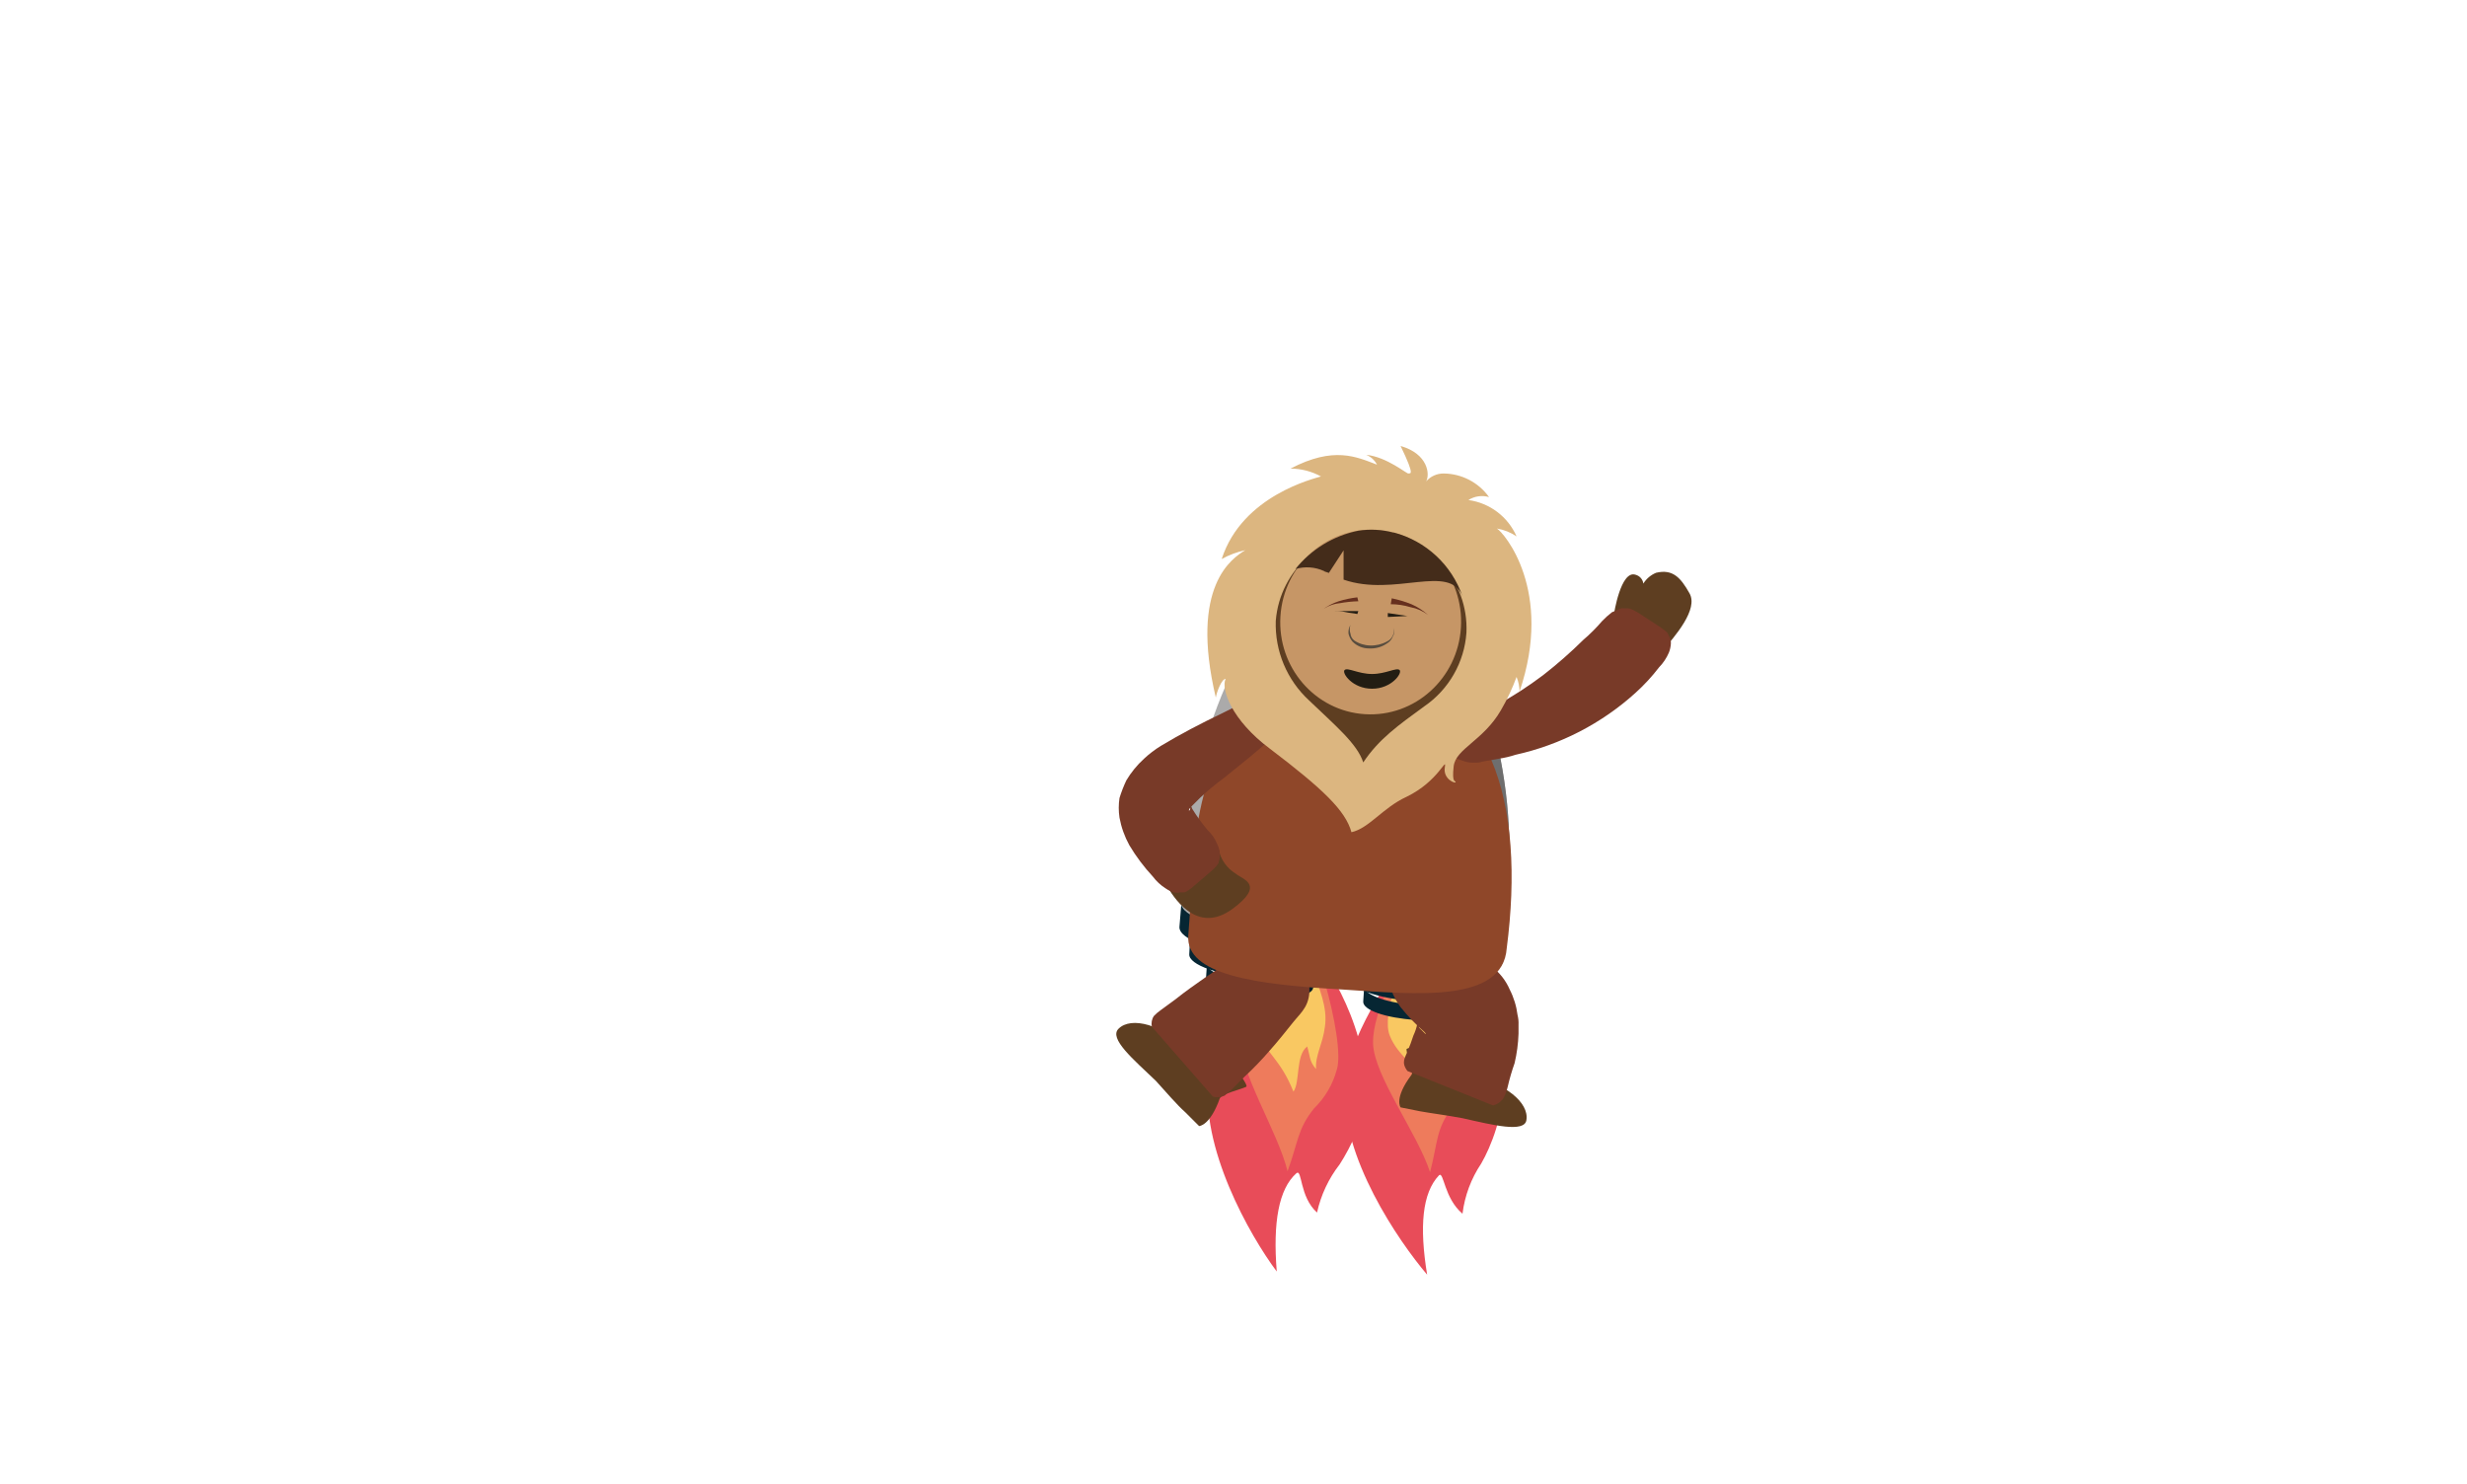
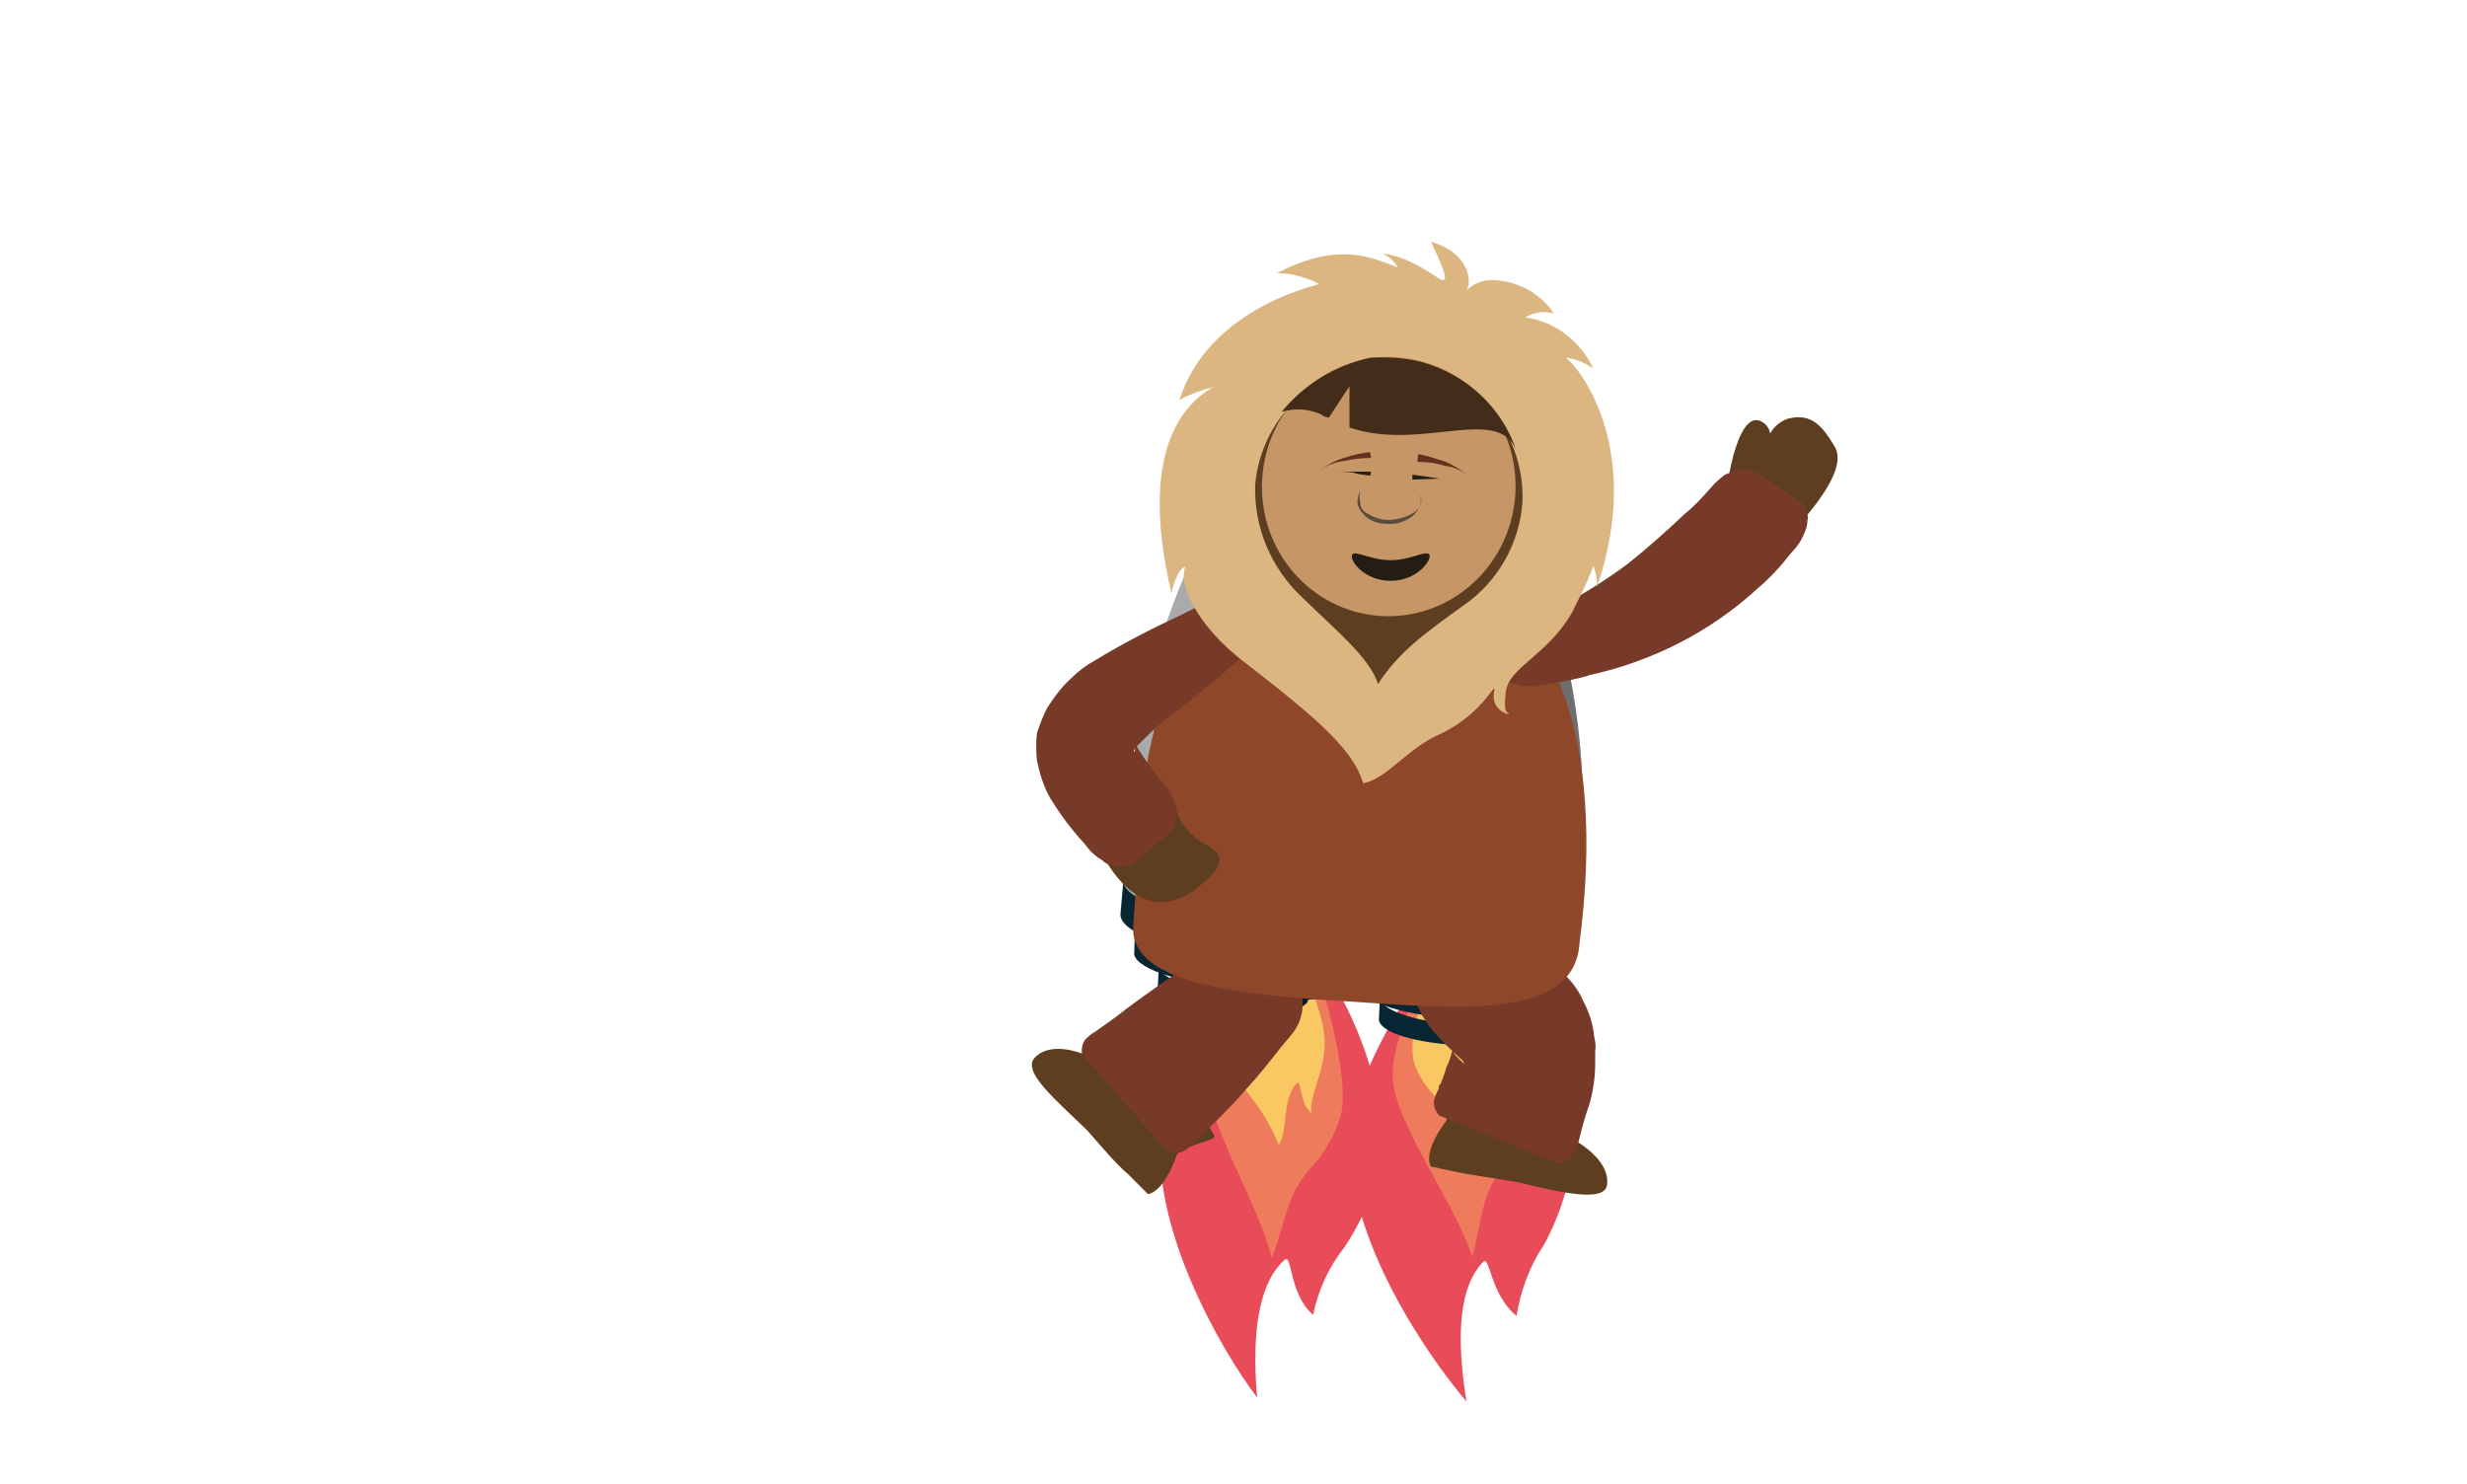
- <svg xmlns="http://www.w3.org/2000/svg" viewBox="0 0 251 151">
-   <defs>
-     <style>.cls-1{fill:#e84c59;}.cls-2{fill:#ee7b5c;}.cls-3{fill:#f9c862;}.cls-4{fill:#062633;}.cls-5{fill:#abaaaa;}.cls-6{fill:#e1dfe0;}.cls-7{fill:none;}.cls-8{fill:#041d26;}.cls-9{fill:#6e6e6e;}.cls-10{fill:silver;}.cls-11{fill:#5e3e21;}.cls-12{fill:#783a28;}.cls-13{fill:#8f4729;}.cls-14{fill:#dcb680;}.cls-15{fill:#c69666;}.cls-16{fill:#662f1e;}.cls-17{fill:#231d13;}.cls-18{fill:#574c3e;}.cls-19{fill:#442c1a;}</style>
-   </defs>
-   <g id="Layer_2" data-name="Layer 2">
-     <path class="cls-1" d="M145.8,96c1.1,1.4,6.3,7.1,7,14.9.2,2.4-1.1,5.8-2.1,7.5a11.72,11.72,0,0,0-1.9,5.1c-1.9-1.6-1.9-4.4-2.4-3.9-1.7,1.8-2,5.2-1.2,10.1-2.9-3.4-8.8-12-8.4-19.2.2-4.7,4.6-11.2,7.1-14.5Z" />
-     <path class="cls-2" d="M145.9,95.88a21.72,21.72,0,0,1,1.9,4.1c1.3,3.4,2.3,7.4,1.9,8.8a8.59,8.59,0,0,1-2,4c-1.6,2.1-1.4,3.4-2.2,6.5-1.3-4-5.7-9.8-5.8-13.1s3-8.9,4.2-10.2Z" />
-     <path class="cls-3" d="M145.8,95.78a16.66,16.66,0,0,0,.8,3c.7,1.7,1.7,3.6,1.6,5.6-.1,1.7-.8,3-.6,4.4-.8-.7-.8-1.3-1.1-2.2-1.2,1-.4,3.6-1,4.7-1.7-3.4-3.2-3.7-4.1-5.9s1.4-7.6,2.5-9.4Z" />
-     <path class="cls-4" d="M150.9,95.28v1.8c0,1-2.9,1.8-6.4,1.9s-6.4-.7-6.4-1.7v-1.8c0,1,2.9,1.8,6.4,1.7S150.9,96.28,150.9,95.28Z" />
-     <path class="cls-4" d="M149.3,98v1.4c0,.7-2.1,1.4-4.8,1.4s-4.8-.5-4.8-1.3v-1.4c0,.8,2.1,1.3,4.8,1.3S149.4,98.68,149.3,98Z" />
-     <path class="cls-5" d="M144.1,73.48a18.35,18.35,0,0,0,4.7-.6,42.14,42.14,0,0,1,3,15.7c.1,3.8,0,6.5,0,6.5a30.76,30.76,0,0,1-7.3,1.6,31.2,31.2,0,0,1-7.4-1.4s0-2.7-.1-6.4A42.85,42.85,0,0,1,139.2,73,26.26,26.26,0,0,0,144.1,73.48Z" />
-     <path class="cls-6" d="M148.8,72.88a18.35,18.35,0,0,1-4.7.6,19.89,19.89,0,0,1-4.9-.5c1.7-4.7,3.9-7,4.7-7S146.9,68.28,148.8,72.88Z" />
-     <path class="cls-4" d="M151.9,92.58v2.1c0,1.1-3.3,2.2-7.4,2.2s-7.5-.8-7.5-2v-2.1c0,1.2,3.4,2.1,7.5,2S151.9,93.68,151.9,92.58Z" />
-     <path class="cls-7" d="M148.7,96.78v-.3a13.89,13.89,0,0,0,1.9-.6A6.63,6.63,0,0,1,148.7,96.78Z" />
-     <path class="cls-7" d="M148.6,98.68v-.2l.5-.1A2.19,2.19,0,0,0,148.6,98.68Z" />
-     <path class="cls-8" d="M150.7,95.78l.3-.1v1.4c0,.4-.6.9-1.6,1.2v-.4a.55.55,0,0,1-.3.5l-.5.1a10.87,10.87,0,0,0,.1-1.8A4.45,4.45,0,0,0,150.7,95.78Z" />
-     <path class="cls-8" d="M149.4,97.88v1.4c0,.3-.3.6-.9.8l.1-1.4c.2-.1.3-.2.5-.3A2.19,2.19,0,0,0,149.4,97.88Z" />
-     <path class="cls-9" d="M146.4,73.28a20.48,20.48,0,0,0,2.4-.5,42.14,42.14,0,0,1,3,15.7v4.2c-.2.6-1.4,1.2-3.1,1.6v-2.9A73.61,73.61,0,0,0,146.4,73.28Z" />
-     <path class="cls-10" d="M146.4,73.18a27.87,27.87,0,0,0-2.9-7.2.6.6,0,0,1,.4-.1c.8,0,3,2.3,4.9,6.9A8.6,8.6,0,0,1,146.4,73.18Z" />
-     <path class="cls-8" d="M151.9,92.78v1.9a.37.37,0,0,1-.1.3h0a2.18,2.18,0,0,1-.9.7l-.3.1a6,6,0,0,1-1.9.6v-2.1C150.5,94,151.7,93.38,151.9,92.78Z" />
-     <path class="cls-1" d="M133.2,95.78c.9,1.4,5.8,7.6,5.8,15.4,0,2.4-1.6,5.6-2.7,7.3a12.3,12.3,0,0,0-2.3,4.9c-1.8-1.6-1.5-4.5-2.1-4-1.8,1.6-2.4,5-2,10-2.7-3.6-7.9-12.7-6.9-19.8.6-4.6,5.5-10.8,8.2-13.9Z" />
-     <path class="cls-2" d="M133.2,95.78a19.22,19.22,0,0,1,1.6,4.2c1,3.5,1.7,7.4,1.2,8.9a8.66,8.66,0,0,1-2.3,3.9c-1.7,2.1-1.6,3.4-2.7,6.4-1-4.1-5-10.2-4.8-13.6s3.7-8.7,5-9.9Z" />
-     <path class="cls-3" d="M133.1,95.78a10.47,10.47,0,0,0,.5,3c.6,1.8,1.5,3.7,1.2,5.7-.2,1.7-1,2.9-.9,4.3-.7-.8-.6-1.3-.9-2.3-1.2.9-.7,3.6-1.4,4.6-1.4-3.5-2.9-3.9-3.6-6.2s2-7.5,3.2-9.2Z" />
-     <path class="cls-4" d="M138.2,95.58l-.1,1.8c0,1-3,1.6-6.5,1.4s-6.4-1.2-6.3-2.2l.1-1.8c-.1,1,2.8,2,6.3,2.2S138.1,96.58,138.2,95.58Z" />
-     <path class="cls-4" d="M136.4,98l-.1,1.4c0,.8-2.2,1.3-4.9,1.1s-4.7-.8-4.7-1.6l.1-1.4c-.1.8,2,1.5,4.7,1.7S136.4,98.88,136.4,98Z" />
-     <path class="cls-5" d="M128.3,72.38a20.5,20.5,0,0,0,9.5.7A42.61,42.61,0,0,1,139.6,89c-.2,3.7-.5,6.4-.5,6.4a30.68,30.68,0,0,1-7.4,1,30.36,30.36,0,0,1-7.3-2s.2-2.7.4-6.4a44.74,44.74,0,0,1,3.5-15.6Z" />
-     <path class="cls-6" d="M137.9,73.08a20.8,20.8,0,0,1-9.6-.6c2.1-4.7,4.5-6.7,5.3-6.7S136.4,68.28,137.9,73.08Z" />
-     <path class="cls-4" d="M139.4,93l-.1,2.1c-.1,1.1-3.5,1.8-7.6,1.6s-7.4-1.3-7.3-2.5l.1-2.1c-.1,1.1,3.2,2.3,7.3,2.5S139.3,94.08,139.4,93Z" />
-     <path class="cls-7" d="M135.9,96.78v-.3a14.16,14.16,0,0,0,2-.4A3.72,3.72,0,0,1,135.9,96.78Z" />
-     <path class="cls-7" d="M135.7,98.88v-.2l.5-.1A2.19,2.19,0,0,0,135.7,98.88Z" />
-     <path class="cls-8" d="M138,96.08l.3-.1-.1,1.4c-.1.5-.7.8-1.7,1.1v-.4a.54.54,0,0,1-.3.4l-.5.1c.1-.6.1-1.2.2-1.8A4.37,4.37,0,0,0,138,96.08Z" />
-     <path class="cls-8" d="M136.5,98.18v1.4c-.1.3-.4.5-1,.7.1-.5.1-.9.2-1.4.2-.1.3-.2.5-.3S136.5,98.28,136.5,98.18Z" />
-     <path class="cls-9" d="M135.6,73.38l2.4-.3A44.73,44.73,0,0,1,139.7,89q-.15,2.55-.3,4.2c-.2.6-1.4,1.1-3.2,1.3.1-1,.1-1.9.2-2.9A84.85,84.85,0,0,0,135.6,73.38Z" />
-     <path class="cls-10" d="M135.5,73.18a28.8,28.8,0,0,0-2.3-7.4.6.6,0,0,1,.4-.1c.8.1,2.8,2.6,4.3,7.3A6.52,6.52,0,0,1,135.5,73.18Z" />
-     <path class="cls-8" d="M139.4,93.28v-.2l-.1,2.1a.37.37,0,0,1-.1.3h0a2.07,2.07,0,0,1-1,.6l-.3.1a14.16,14.16,0,0,1-2,.4c.1-.7.1-1.4.2-2.1C137.9,94.18,139.1,93.68,139.4,93.28Z" />
-     <path class="cls-4" d="M135.6,96.08l-.1,2c-.1,1.1-3.4,1.8-7.4,1.5s-7.2-1.4-7.1-2.5l.1-2c-.1,1.1,3.1,2.2,7.1,2.5S135.5,97.18,135.6,96.08Z" />
-     <path class="cls-4" d="M133.6,98.78l-.1,1.5c0,.9-2.5,1.4-5.5,1.2s-5.3-1.1-5.3-1.9l.1-1.5c-.1.8,2.3,1.7,5.3,1.9S133.5,99.68,133.6,98.78Z" />
-     <path class="cls-5" d="M130.1,70.78a19.57,19.57,0,0,0,5.4-.2,49.57,49.57,0,0,1,1.8,18c-.3,4.2-.6,7.2-.6,7.2a35.15,35.15,0,0,1-8.4,1.1c-3.3-.2-8.2-2.3-8.2-2.3s.2-3.1.5-7.2a50.83,50.83,0,0,1,4.1-17.6A19.81,19.81,0,0,0,130.1,70.78Z" />
-     <path class="cls-6" d="M135.5,70.58a32.52,32.52,0,0,1-5.4.2,20.54,20.54,0,0,1-5.4-1c2.4-5.1,5-7.5,6-7.4S133.8,65.28,135.5,70.58Z" />
-     <path class="cls-4" d="M136.9,93l-.2,2.4c-.1,1.3-3.9,2.1-8.5,1.8s-8.3-1.6-8.2-2.9l.2-2.4c-.1,1.3,3.6,2.6,8.2,2.9S136.9,94.28,136.9,93Z" />
-     <path class="cls-7" d="M133,97.38v-.3a17.42,17.42,0,0,0,2.2-.5A4.19,4.19,0,0,1,133,97.38Z" />
-     <path class="cls-7" d="M132.7,99.68v-.2l.6-.1Z" />
-     <path class="cls-8" d="M135.3,96.58c.2,0,.3,0,.4-.1l-.1,1.6c-.1.5-.8.9-1.9,1.2v-.4a1,1,0,0,1-.4.5l-.6.1.3-2.1A4.89,4.89,0,0,0,135.3,96.58Z" />
-     <path class="cls-8" d="M133.7,99v.4l-.1,1.1c0,.3-.4.6-1.1.8a7.77,7.77,0,0,1,.2-1.6l.6-.3Z" />
-     <path class="cls-9" d="M132.8,70.78a24.77,24.77,0,0,0,2.7-.3,49.57,49.57,0,0,1,1.8,18c-.2,1.8-.3,3.5-.4,4.7-.2.7-1.6,1.3-3.6,1.5.1-1,.2-2.1.3-3.2A95.71,95.71,0,0,0,132.8,70.78Z" />
-     <path class="cls-10" d="M132.8,70.88a31.23,31.23,0,0,0-2.5-8.4.6.6,0,0,1,.4-.1c.9,0,3.1,2.9,4.8,8.2Z" />
-     <path class="cls-8" d="M137,93.18c.1-.1.1-.1.1-.2l-.2,2.4c-.1.2-.1.3-.2.4h0a2.59,2.59,0,0,1-1.1.7c-.2,0-.3.1-.4.1a8.73,8.73,0,0,1-2.2.5l.3-2.4C135.3,94.48,136.6,94,137,93.18Z" />
-     <path class="cls-4" d="M151.7,98.38l-.1,2c-.1,1.1-3.4,1.7-7.4,1.5s-7.2-1.4-7.1-2.5l.1-2c-.1,1.1,3.1,2.2,7.1,2.5S151.6,99.48,151.7,98.38Z" />
-     <path class="cls-4" d="M149.6,101.08l-.1,1.5c0,.9-2.5,1.4-5.5,1.2s-5.4-1-5.3-1.9l.1-1.5c-.1.8,2.3,1.7,5.3,1.9S149.6,102,149.6,101.08Z" />
-     <path class="cls-5" d="M146.2,73.08a19.57,19.57,0,0,0,5.4-.2,49.57,49.57,0,0,1,1.8,18c-.3,4.2-.6,7.2-.6,7.2a35.15,35.15,0,0,1-8.4,1.1c-3.3-.2-8.2-2.3-8.2-2.3s.2-3.1.5-7.2a50.83,50.83,0,0,1,4.1-17.6A23.47,23.47,0,0,0,146.2,73.08Z" />
-     <path class="cls-6" d="M151.6,72.78a24.42,24.42,0,0,1-5.4.2,20.54,20.54,0,0,1-5.4-1c2.4-5.1,5.1-7.5,6-7.4S149.9,67.58,151.6,72.78Z" />
-     <path class="cls-4" d="M153,95.28l-.2,2.4c0,1.3-3.9,2.1-8.5,1.8s-8.3-1.6-8.2-2.9l.2-2.4c-.1,1.3,3.6,2.6,8.2,2.9S152.9,96.58,153,95.28Z" />
-     <path class="cls-7" d="M149.1,99.78v-.3a17.42,17.42,0,0,0,2.2-.5A8.26,8.26,0,0,1,149.1,99.78Z" />
-     <path class="cls-7" d="M148.8,102v-.2l.6-.1Z" />
-     <path class="cls-8" d="M151.4,98.88l.4-.1-.1,1.6c-.1.5-.8.9-1.9,1.2v-.4a1,1,0,0,1-.4.5l-.6.1.3-2.1A5.29,5.29,0,0,0,151.4,98.88Z" />
-     <path class="cls-8" d="M149.8,101.28v.4l-.1,1.1c0,.3-.4.6-1.1.8l.2-1.6.6-.3Z" />
-     <path class="cls-9" d="M148.9,73.08a24.77,24.77,0,0,0,2.7-.3,49.57,49.57,0,0,1,1.8,18c-.2,1.8-.3,3.5-.4,4.7-.3.7-1.7,1.3-3.7,1.5.1-1,.2-2.1.3-3.2A89.53,89.53,0,0,0,148.9,73.08Z" />
-     <path class="cls-10" d="M148.9,73.18a31.23,31.23,0,0,0-2.5-8.4c.1-.1.2-.1.4-.1.9,0,3.2,2.9,4.8,8.2Z" />
-     <path class="cls-8" d="M153,95.48c.1-.1.1-.1.1-.2l-.2,2.4c0,.2,0,.3-.1.4h0a2.59,2.59,0,0,1-1.1.7l-.4.1a7.85,7.85,0,0,1-2.2.5l.3-2.4C151.3,96.78,152.7,96.18,153,95.48Z" />
-     <path class="cls-11" d="M162.7,64.08l5.2,3.8a14.31,14.31,0,0,0,1.1-1.5c1.5-1.7,3.8-4.4,2.9-6s-1.7-2.5-3.4-2.1a2.76,2.76,0,0,0-1.3,1.1,1.08,1.08,0,0,0-.8-.9c-1.5-.5-2.2,4-2.2,4.1A3.62,3.62,0,0,1,162.7,64.08Z" />
-     <path class="cls-11" d="M143.6,109.38c-1.8,2.4-1.1,3.3-1.1,3.3l2,.4h0c1.1.2,2.7.4,4.3.7,3.1.7,6.3,1.5,6.5.2.3-1.8-2.2-3.8-5.7-4.5a11,11,0,0,0-1.8-.2,11.87,11.87,0,0,0,1.6-2.3s-6.3-.7-6.3-.2S143.9,109.08,143.6,109.38Z" />
-     <path class="cls-12" d="M147.5,95.88l1.5,1.2c.2.3.3.2.4.1s.2-.2.9.2a6.53,6.53,0,0,1,1.5,1,5.78,5.78,0,0,1,1.8,2.3,7.86,7.86,0,0,1,.8,2.6,3.4,3.4,0,0,1,.1,1v.9a15.44,15.44,0,0,1-.4,3,21.72,21.72,0,0,0-.7,2.4,4.87,4.87,0,0,1-.4,1.1,1.78,1.78,0,0,1-1.1.8l-8.7-3.5c-.7-.9-.2-1.4,0-2a16.59,16.59,0,0,0,.6-1.6,5.4,5.4,0,0,0,.4-1.2v-.1h0c0,.2.1.3.2.5l.6.6c.1.1.1,0-.1-.2a18.78,18.78,0,0,1-2.4-2.5,7.33,7.33,0,0,1-1.4-3.7,3.77,3.77,0,0,1,1.1-3Z" />
-     <path class="cls-11" d="M126.8,110.58c.4-.3-3.8-5.1-3.8-5.1a11.66,11.66,0,0,0-1,2.6c-.4-.4-.8-.9-1.2-1.3-2.5-2.5-5.7-3.4-7-2.1-1,1,1.5,3.1,3.8,5.3,1.1,1.2,2.1,2.4,3,3.2h0l1.4,1.4s1.1,0,2.1-2.8C124.3,111.28,126.2,110.88,126.8,110.58Z" />
-     <path class="cls-12" d="M133.2,100.18c.2,2.1-.8,2.8-1.6,3.8s-1.6,2-2.4,2.9a33.15,33.15,0,0,1-2.6,2.7l-1.3,1.3c-.2.2-.5.4-.7.6a1.67,1.67,0,0,1-1.2.1l-6.2-7.1a1.39,1.39,0,0,1,.2-1.1,4.35,4.35,0,0,1,.7-.6l1.5-1.1c1-.8,2-1.5,3-2.2a34.47,34.47,0,0,1,3.2-2c1.2-.6,2-1.5,4-1.1Z" />
-     <path class="cls-13" d="M121.2,91.08l-.3,4.1c-.3,4,6.8,5,15.6,5.5,7.6.5,16.4,1.4,16.8-4.2h0c1.9-14.6-1.4-27.2-14.1-28h0c-12.6-.8-16.5,7.7-17.7,17.7V87C121.4,88.28,121.3,89.68,121.2,91.08Z" />
-     <path class="cls-12" d="M147.1,76a1.43,1.43,0,0,1,.3-1.1c.1-.1.2-.3.3-.4s.4-.4.6-.6a3.53,3.53,0,0,1,1.3-.8l1.3-.6c.4-.2.9-.5,1.3-.7a39.41,39.41,0,0,0,4.8-3.1,45.92,45.92,0,0,0,4.1-3.6,17,17,0,0,0,1.9-1.9,9,9,0,0,1,1-.9c.2-.1.5-.2.7-.3a.75.75,0,0,1,.5-.1h.4c.1,0,.3,0,1,.4l2.3,1.5c.7.5.8.6.8.7l.2.4a1.27,1.27,0,0,1,.1.6,2.92,2.92,0,0,1-.2.9,4.92,4.92,0,0,1-1,1.5,19.47,19.47,0,0,1-2.4,2.6,26.83,26.83,0,0,1-12.2,6.3,10.46,10.46,0,0,1-1.7.4l-1.7.3a2,2,0,0,1-.8.1,2.77,2.77,0,0,1-.9-.1l-.9-.3-.5-.3c-.2-.1-.4-.3-.6-.9Z" />
-     <path class="cls-11" d="M124,86.48a3.74,3.74,0,0,0,1.7,2.4c.7.6,3.1,1.1-.3,3.6s-5.7-.7-6.6-2.2Z" />
-     <path class="cls-12" d="M131.4,71.18a.9.9,0,0,1,0,1,1.09,1.09,0,0,1-.1.5,3.55,3.55,0,0,1-.4.9,4.89,4.89,0,0,1-1.2,1.3l-2.6,2.2-2.6,2.1a25.4,25.4,0,0,0-2.4,2l-.9.9c-.2.2-.3.4-.2.4a.35.35,0,0,0,.1-.2V82c0-.1.1,0,.2.3a17.68,17.68,0,0,0,1.6,2.2,3.81,3.81,0,0,1,.9,1.3,3.18,3.18,0,0,1,.3.9v.6l-.1.4c0,.1,0,.2-.6.8l-2.1,1.8c-.6.5-.8.5-.9.5H120c-.2.1-.4,0-.6,0a3,3,0,0,1-.8-.4,4.89,4.89,0,0,1-1.3-1.2,19.1,19.1,0,0,1-2.4-3.2,9.38,9.38,0,0,1-1-2.8,6.7,6.7,0,0,1,0-2,13.36,13.36,0,0,1,.7-1.8,9.62,9.62,0,0,1,1.8-2.2,10.92,10.92,0,0,1,1.7-1.3c2-1.2,4.1-2.3,6.2-3.3l3-1.5a7.49,7.49,0,0,1,1.6-.5,3.4,3.4,0,0,1,1-.1l.6.1a2.13,2.13,0,0,1,.9.6Z" />
-     <path class="cls-14" d="M129.2,76.18c-3.9-2.9-5-6.1-4.5-7.1-.4,0-.9,1.3-1,1.9-2.7-11.4,1.7-14.2,3-15a8.93,8.93,0,0,0-2.4.9c2.1-6.5,9.5-8.2,10.1-8.4a6.5,6.5,0,0,0-3.1-.8c4.4-2.3,6.7-1.2,8.8-.4a2.13,2.13,0,0,0-1.1-1c2.1.2,4.2,2,4.3,1.9s.8.5-.8-2.8c2.8.8,3,2.9,2.6,3.6a2.34,2.34,0,0,1,1.8-.8,5.74,5.74,0,0,1,4.6,2.4,2.58,2.58,0,0,0-2.1.3,6.27,6.27,0,0,1,4.9,3.7,5,5,0,0,0-2-.8c.7.4,5.8,6.3,2.3,16.6a4,4,0,0,0-.3-1.5,21.1,21.1,0,0,1-1.6,3.4c-1.8,3.1-4.6,3.9-4.8,5.7s.2,1.4.2,1.6-1.3-.3-1.1-1.5-.6,1.4-3.9,3c-2.4,1.1-3.8,3.2-5.6,3.6C136.9,82.48,134.6,80.28,129.2,76.18Z" />
-     <path class="cls-11" d="M133.2,71.28c2.6,2.5,4.9,4.4,5.5,6.3,1.6-2.4,3.6-3.8,6.2-5.7a9.93,9.93,0,0,0,4.3-7.5,9.72,9.72,0,0,0-19.4-1.2A10.52,10.52,0,0,0,133.2,71.28Z" />
-     <ellipse class="cls-15" cx="139.45" cy="63.29" rx="9.4" ry="9.2" transform="translate(67.63 198.54) rotate(-86.44)" />
-     <path class="cls-16" d="M138.2,61.18a12.25,12.25,0,0,0-1.9.2,3.59,3.59,0,0,0-1.8.7,5.56,5.56,0,0,1,1.7-.9,10.62,10.62,0,0,1,1.9-.4Z" />
-     <path class="cls-16" d="M141.6,60.88a11.69,11.69,0,0,1,2,.6,6.19,6.19,0,0,1,1.7,1.1,4.17,4.17,0,0,0-1.8-.8,6.93,6.93,0,0,0-2-.3Z" />
-     <polygon class="cls-17" points="141.2 62.38 143.2 62.68 141.2 62.78 141.2 62.38" />
-     <path class="cls-17" d="M138.1,62.48c-.4-.1-.8-.1-1.2-.2s-.9-.1-1.3-.1h2.6Z" />
-     <path class="cls-18" d="M141.7,64.78a1.34,1.34,0,0,1-.6.7,2.9,2.9,0,0,1-1.8.5,2.34,2.34,0,0,1-1.7-.7,2,2,0,0,1-.4-.8,1.49,1.49,0,0,1,.2-.9,1.39,1.39,0,0,0,0,.9,1,1,0,0,0,.4.7,3,3,0,0,0,1.6.5,3.29,3.29,0,0,0,1.7-.4,1.17,1.17,0,0,0,.6-.6,1.06,1.06,0,0,0,.1-.8A1,1,0,0,1,141.7,64.78Z" />
-     <path class="cls-19" d="M141.8,54.18a10.12,10.12,0,0,1,7,6.5c-1.3-3.4-6.9.1-12.1-1.7V56l-1.5,2.3c-.2-.1-.4-.1-.5-.2a4.16,4.16,0,0,0-2.9-.2,11,11,0,0,1,6.4-3.9,8.77,8.77,0,0,1,3.6.2" />
-     <path class="cls-17" d="M139.6,68.58c1.4,0,2.5-.7,2.8-.4s-.8,1.9-2.8,1.9-3.1-1.6-2.8-1.9S138.2,68.58,139.6,68.58Z" />
+ <svg xmlns="http://www.w3.org/2000/svg" version="1.1" id="Layer_1" x="0px" y="0px" viewBox="0 0 251 151" style="enable-background:new 0 0 251 151;" xml:space="preserve">
+   <style type="text/css">
+ 	.st0{fill:#E84C59;}
+ 	.st1{fill:#EE7B5C;}
+ 	.st2{fill:#F9C862;}
+ 	.st3{fill:#062633;}
+ 	.st4{fill:#ABAAAA;}
+ 	.st5{fill:#E1DFE0;}
+ 	.st6{fill:none;}
+ 	.st7{fill:#041D26;}
+ 	.st8{fill:#6E6E6E;}
+ 	.st9{fill:#C0C0C0;}
+ 	.st10{fill:#5E3E21;}
+ 	.st11{fill:#783A28;}
+ 	.st12{fill:#8F4729;}
+ 	.st13{fill:#DCB680;}
+ 	.st14{fill:#C69666;}
+ 	.st15{fill:#662F1E;}
+ 	.st16{fill:#231D13;}
+ 	.st17{fill:#574C3E;}
+ 	.st18{fill:#442C1A;}
+ </style>
+   <g id="Layer_2_1_">
+     <path class="st0" d="M150.1,95.4c1.5,2,8.8,9.9,9.8,20.9c0.3,3.4-1.5,8.1-2.9,10.5c-1.4,2.1-2.3,4.6-2.7,7.1   c-2.7-2.2-2.7-6.2-3.4-5.5c-2.4,2.5-2.8,7.3-1.7,14.2c-4.1-4.8-12.3-16.8-11.8-26.9c0.3-6.6,6.4-15.7,9.9-20.3   C147.3,95.4,150.1,95.4,150.1,95.4z" />
+     <path class="st1" d="M150.3,95.2c1.1,1.8,2,3.7,2.7,5.7c1.8,4.8,3.2,10.4,2.7,12.3c-0.4,2.1-1.4,4-2.8,5.6c-2.2,2.9-2,4.8-3.1,9.1   c-1.8-5.6-8-13.7-8.1-18.4c-0.1-4.6,4.2-12.5,5.9-14.3L150.3,95.2z" />
+     <path class="st2" d="M150.1,95.1c0.2,1.4,0.6,2.8,1.1,4.2c1,2.4,2.4,5,2.2,7.8c-0.1,2.4-1.1,4.2-0.8,6.2c-1.1-1-1.1-1.8-1.5-3.1   c-1.7,1.4-0.6,5-1.4,6.6c-2.4-4.8-4.5-5.2-5.7-8.3c-1.3-3.1,2-10.7,3.5-13.2L150.1,95.1z" />
+     <path class="st3" d="M157.3,94.4v2.5c0,1.4-4.1,2.5-9,2.7c-4.9,0.1-9-1-9-2.4v-2.5c0,1.4,4.1,2.5,9,2.4   C153.2,96.9,157.3,95.8,157.3,94.4z" />
+     <path class="st3" d="M155,98.2v2c0,1-2.9,2-6.7,2s-6.7-0.7-6.7-1.8v-2c0,1.1,2.9,1.8,6.7,1.8S155.2,99.2,155,98.2z" />
+     <path class="st4" d="M147.8,63.8c2.2,0,4.4-0.3,6.6-0.8c2.8,7,4.2,14.5,4.2,22c0.1,5.3,0,9.1,0,9.1c-3.3,1.2-6.7,1.9-10.2,2.2   c-3.5-0.2-7-0.9-10.4-2c0,0,0-3.8-0.1-9c-0.4-7.5,0.7-15.1,3.1-22.3C143.2,63.6,145.5,63.8,147.8,63.8z" />
+     <path class="st5" d="M154.3,63c-2.1,0.6-4.4,0.8-6.6,0.8c-2.3,0.1-4.6-0.2-6.9-0.7c2.4-6.6,5.5-9.8,6.6-9.8S151.7,56.6,154.3,63z" />
+     <path class="st3" d="M158.7,90.6v2.9c0,1.5-4.6,3.1-10.4,3.1s-10.5-1.1-10.5-2.8v-2.9c0,1.7,4.8,2.9,10.5,2.8   C154.1,93.5,158.7,92.1,158.7,90.6z" />
+     <path class="st6" d="M154.2,96.5v-0.4c0.9-0.2,1.8-0.5,2.7-0.8C156.1,95.8,155.2,96.2,154.2,96.5z" />
+     <path class="st6" d="M154.1,99.2v-0.3l0.7-0.1C154.5,98.8,154.3,99,154.1,99.2z" />
+     <path class="st7" d="M157,95.1l0.4-0.1v2c0,0.6-0.8,1.3-2.2,1.7V98c0,0.3-0.2,0.6-0.4,0.7l-0.7,0.1c0.1-0.8,0.2-1.7,0.1-2.5   C155.2,96.2,156.2,95.7,157,95.1z" />
+     <path class="st7" d="M155.2,98v2c0,0.4-0.4,0.8-1.3,1.1l0.1-2c0.3-0.1,0.4-0.3,0.7-0.4C154.9,98.5,155.1,98.3,155.2,98z" />
+     <path class="st8" d="M151,63.6c1.1-0.2,2.3-0.4,3.4-0.7c2.8,7,4.2,14.5,4.2,22v5.9c-0.3,0.8-2,1.7-4.3,2.2v-4.1   C154.2,80.4,153.1,71.8,151,63.6z" />
+     <path class="st9" d="M151,63.4c-0.9-3.5-2.2-6.9-4.1-10.1c0.2-0.1,0.4-0.2,0.6-0.1c1.1,0,4.2,3.2,6.9,9.7   C153.3,63.2,152.1,63.4,151,63.4z" />
+     <path class="st7" d="M158.7,90.9v2.7c0,0.2,0,0.3-0.1,0.4l0,0c-0.3,0.4-0.8,0.8-1.3,1l-0.4,0.1c-0.8,0.4-1.7,0.7-2.7,0.8V93   C156.7,92.6,158.4,91.7,158.7,90.9z" />
+     <path class="st0" d="M132.5,95.1c1.3,2,8.1,10.7,8.1,21.6c0,3.4-2.2,7.8-3.8,10.2c-1.6,2-2.7,4.4-3.2,6.9c-2.5-2.2-2.1-6.3-2.9-5.6   c-2.5,2.2-3.4,7-2.8,14c-3.8-5-11.1-17.8-9.7-27.7c0.8-6.4,7.7-15.1,11.5-19.5L132.5,95.1z" />
+     <path class="st1" d="M132.5,95.1c1,1.9,1.7,3.8,2.2,5.9c1.4,4.9,2.4,10.4,1.7,12.5c-0.6,2.1-1.7,4-3.2,5.5c-2.4,2.9-2.2,4.8-3.8,9   c-1.4-5.7-7-14.3-6.7-19.1s5.2-12.2,7-13.9L132.5,95.1z" />
+     <path class="st2" d="M132.3,95.1c0,1.4,0.3,2.8,0.7,4.2c0.8,2.5,2.1,5.2,1.7,8c-0.3,2.4-1.4,4.1-1.3,6c-1-1.1-0.8-1.8-1.3-3.2   c-1.7,1.3-1,5-2,6.4c-2-4.9-4.1-5.5-5-8.7c-1-3.2,2.8-10.5,4.5-12.9L132.3,95.1z" />
+     <path class="st3" d="M139.5,94.8l-0.1,2.5c0,1.4-4.2,2.2-9.1,2c-4.9-0.3-9-1.7-8.8-3.1l0.1-2.5c-0.1,1.4,3.9,2.8,8.8,3.1   C135.3,97,139.4,96.2,139.5,94.8z" />
+     <path class="st3" d="M137,98.2l-0.1,2c0,1.1-3.1,1.8-6.9,1.5c-3.8-0.3-6.6-1.1-6.6-2.2l0.1-2c-0.1,1.1,2.8,2.1,6.6,2.4   C133.9,100.2,137,99.4,137,98.2z" />
+     <path class="st4" d="M125.6,62.3c4.3,1.4,8.9,1.7,13.3,1c2.2,7.2,3.1,14.8,2.5,22.3c-0.3,5.2-0.7,9-0.7,9   c-3.4,0.9-6.9,1.4-10.4,1.4c-3.5-0.5-7-1.4-10.2-2.8c0,0,0.3-3.8,0.6-9C121,76.7,122.7,69.3,125.6,62.3L125.6,62.3z" />
+     <path class="st5" d="M139.1,63.3c-4.5,0.8-9.1,0.5-13.5-0.8c2.9-6.6,6.3-9.4,7.4-9.4S137,56.6,139.1,63.3z" />
+     <path class="st3" d="M141.2,91.2l-0.1,2.9c-0.1,1.5-4.9,2.5-10.7,2.2c-5.7-0.3-10.4-1.8-10.2-3.5l0.1-2.9   c-0.1,1.5,4.5,3.2,10.2,3.5C136.3,93.7,141,92.7,141.2,91.2z" />
+     <path class="st6" d="M136.3,96.5v-0.4c0.9-0.1,1.9-0.3,2.8-0.6C138.3,96.1,137.3,96.4,136.3,96.5z" />
+     <path class="st6" d="M136,99.4v-0.3l0.7-0.1C136.4,99.1,136.2,99.3,136,99.4z" />
+     <path class="st7" d="M139.2,95.5l0.4-0.1l-0.1,2c-0.1,0.7-1,1.1-2.4,1.5v-0.6c0,0.2-0.2,0.5-0.4,0.6L136,99   c0.1-0.8,0.1-1.7,0.3-2.5C137.3,96.4,138.3,96.1,139.2,95.5z" />
+     <path class="st7" d="M137.1,98.5v2c-0.1,0.4-0.6,0.7-1.4,1c0.1-0.7,0.1-1.3,0.3-2c0.3-0.1,0.4-0.3,0.7-0.4   C137,98.9,137.1,98.6,137.1,98.5z" />
+     <path class="st8" d="M135.8,63.7l3.4-0.4c2.1,7.2,2.9,14.8,2.4,22.3c-0.1,2.4-0.3,4.3-0.4,5.9c-0.3,0.8-2,1.5-4.5,1.8   c0.1-1.4,0.1-2.7,0.3-4.1C137.5,80.7,137.1,72.1,135.8,63.7z" />
+     <path class="st9" d="M135.7,63.4c-0.6-3.6-1.7-7.1-3.2-10.4c0.2-0.1,0.4-0.2,0.6-0.1c1.1,0.1,3.9,3.6,6,10.2   C138,63.4,136.8,63.5,135.7,63.4z" />
+     <path class="st7" d="M141.2,91.6v-0.3l-0.1,2.9c0,0.2,0,0.3-0.1,0.4l0,0c-0.4,0.4-0.9,0.7-1.4,0.8l-0.4,0.1   c-0.9,0.3-1.9,0.4-2.8,0.6c0.1-1,0.1-2,0.3-2.9C139.1,92.8,140.8,92.1,141.2,91.6z" />
+     <path class="st3" d="M135.8,95.5l-0.1,2.8c-0.1,1.5-4.8,2.5-10.4,2.1s-10.1-2-9.9-3.5l0.1-2.8c-0.1,1.5,4.3,3.1,9.9,3.5   C131.1,98,135.7,97,135.8,95.5z" />
+     <path class="st3" d="M133,99.3l-0.1,2.1c0,1.3-3.5,2-7.7,1.7s-7.4-1.5-7.4-2.7l0.1-2.1c-0.1,1.1,3.2,2.4,7.4,2.7   C129.5,101.3,132.9,100.6,133,99.3z" />
+     <path class="st4" d="M128.1,60.1c2.5,0.3,5.1,0.2,7.6-0.3c2.4,8.2,3.2,16.7,2.5,25.2c-0.4,5.9-0.8,10.1-0.8,10.1   c-3.8,1-7.8,1.5-11.8,1.5c-4.6-0.3-11.5-3.2-11.5-3.2s0.3-4.3,0.7-10.1c0.4-8.5,2.4-16.9,5.7-24.7C123,59.5,125.6,59.9,128.1,60.1z   " />
+     <path class="st5" d="M135.7,59.8c-2.5,0.3-5,0.4-7.6,0.3c-2.6-0.1-5.1-0.6-7.6-1.4c3.4-7.1,7-10.5,8.4-10.4   C130.3,48.4,133.3,52.3,135.7,59.8z" />
+     <path class="st3" d="M137.7,91.2l-0.3,3.4c-0.1,1.8-5.5,2.9-11.9,2.5S113.9,94.9,114,93l0.3-3.4c-0.1,1.8,5,3.6,11.5,4.1   C132.2,94.1,137.7,93,137.7,91.2z" />
+     <path class="st6" d="M132.2,97.3v-0.4c1-0.2,2.1-0.4,3.1-0.7C134.4,96.9,133.3,97.3,132.2,97.3z" />
+     <path class="st6" d="M131.8,100.6v-0.3l0.8-0.1L131.8,100.6z" />
+     <path class="st7" d="M135.4,96.2c0.3,0,0.4,0,0.6-0.1l-0.1,2.2c-0.1,0.7-1.1,1.3-2.7,1.7v-0.6c-0.1,0.3-0.3,0.5-0.6,0.7l-0.8,0.1   l0.4-2.9C133.4,97.2,134.5,96.8,135.4,96.2z" />
+     <path class="st7" d="M133.2,99.6v0.6l-0.1,1.5c0,0.4-0.6,0.8-1.5,1.1c0-0.8,0.1-1.5,0.3-2.2l0.8-0.4L133.2,99.6z" />
+     <path class="st8" d="M131.9,60.1c1.3-0.1,2.5-0.2,3.8-0.4c2.4,8.2,3.2,16.7,2.5,25.2c-0.3,2.5-0.4,4.9-0.6,6.6   c-0.3,1-2.2,1.8-5,2.1c0.1-1.4,0.3-2.9,0.4-4.5C133.7,79.4,133.3,69.7,131.9,60.1z" />
+     <path class="st9" d="M131.9,60.2c-0.6-4.1-1.8-8-3.5-11.8c0.2-0.1,0.4-0.2,0.6-0.1c1.3,0,4.3,4.1,6.7,11.5L131.9,60.2z" />
+     <path class="st7" d="M137.8,91.4c0.1-0.1,0.1-0.1,0.1-0.3l-0.3,3.4c-0.1,0.3-0.1,0.4-0.3,0.6l0,0c-0.4,0.5-1,0.8-1.5,1   c-0.3,0-0.4,0.1-0.6,0.1c-1,0.4-2,0.6-3.1,0.7l0.4-3.4C135.4,93.3,137.2,92.6,137.8,91.4z" />
+     <path class="st3" d="M158.4,98.7l-0.1,2.8c-0.1,1.5-4.8,2.4-10.4,2.1c-5.6-0.3-10.1-2-9.9-3.5l0.1-2.8c-0.1,1.5,4.3,3.1,9.9,3.5   C153.6,101.3,158.3,100.3,158.4,98.7z" />
+     <path class="st3" d="M155.5,102.5l-0.1,2.1c0,1.3-3.5,2-7.7,1.7s-7.6-1.4-7.4-2.7l0.1-2.1c-0.1,1.1,3.2,2.4,7.4,2.7   C152,104.5,155.5,103.8,155.5,102.5z" />
+     <path class="st4" d="M150.7,63.3c2.5,0.3,5.1,0.2,7.6-0.3c2.4,8.2,3.2,16.7,2.5,25.2c-0.4,5.9-0.8,10.1-0.8,10.1   c-3.8,1-7.8,1.5-11.8,1.5c-4.6-0.3-11.5-3.2-11.5-3.2s0.3-4.3,0.7-10.1c0.4-8.5,2.4-16.9,5.7-24.7   C145.6,62.6,148.1,63.1,150.7,63.3z" />
+     <path class="st5" d="M158.3,62.9c-2.5,0.4-5,0.5-7.6,0.3c-2.6-0.1-5.1-0.6-7.6-1.4c3.4-7.1,7.1-10.5,8.4-10.4   S155.9,55.6,158.3,62.9z" />
+     <path class="st3" d="M160.2,94.4l-0.3,3.4c0,1.8-5.5,2.9-11.9,2.5s-11.6-2.2-11.5-4.1l0.3-3.4c-0.1,1.8,5,3.6,11.5,4.1   C154.8,97.3,160.1,96.2,160.2,94.4z" />
+     <path class="st6" d="M154.8,100.7v-0.4c1-0.2,2.1-0.4,3.1-0.7C156.9,100.1,155.8,100.5,154.8,100.7z" />
+     <path class="st6" d="M154.3,103.8v-0.3l0.8-0.1L154.3,103.8z" />
+     <path class="st7" d="M158,99.4l0.6-0.1l-0.1,2.2c-0.1,0.7-1.1,1.3-2.7,1.7v-0.6c-0.1,0.3-0.3,0.5-0.6,0.7l-0.8,0.1l0.4-2.9   C155.9,100.4,157,100.1,158,99.4z" />
+     <path class="st7" d="M155.7,102.8v0.6l-0.1,1.5c0,0.4-0.6,0.8-1.5,1.1l0.3-2.2l0.8-0.4L155.7,102.8z" />
+     <path class="st8" d="M154.5,63.3c1.3-0.1,2.5-0.2,3.8-0.4c2.4,8.2,3.2,16.7,2.5,25.2c-0.3,2.5-0.4,4.9-0.6,6.6   c-0.4,1-2.4,1.8-5.2,2.1c0.1-1.4,0.3-2.9,0.4-4.5C156.3,82.6,155.9,72.9,154.5,63.3z" />
+     <path class="st9" d="M154.5,63.4c-0.6-4.1-1.8-8-3.5-11.8c0.1-0.1,0.3-0.1,0.6-0.1c1.3,0,4.5,4.1,6.7,11.5L154.5,63.4z" />
+     <path class="st7" d="M160.2,94.7c0.1-0.1,0.1-0.1,0.1-0.3l-0.3,3.4c0,0.3,0,0.4-0.1,0.6l0,0c-0.4,0.5-1,0.8-1.5,1l-0.6,0.1   c-1,0.4-2,0.6-3.1,0.7l0.4-3.4C157.8,96.5,159.8,95.6,160.2,94.7z" />
+     <path class="st10" d="M173.8,50.7l7.3,5.3c0.6-0.7,1.1-1.4,1.5-2.1c2.1-2.4,5.3-6.2,4.1-8.4c-1.3-2.2-2.4-3.5-4.8-2.9   c-0.8,0.3-1.4,0.8-1.8,1.5c-0.1-0.6-0.5-1.1-1.1-1.3c-2.1-0.7-3.1,5.6-3.1,5.7C175.5,49.5,174.7,50.2,173.8,50.7z" />
+     <path class="st10" d="M147.1,114.1c-2.5,3.4-1.5,4.6-1.5,4.6l2.8,0.6l0,0c1.5,0.3,3.8,0.6,6,1c4.3,1,8.8,2.1,9.1,0.3   c0.4-2.5-3.1-5.3-8-6.3c-0.8-0.2-1.7-0.3-2.5-0.3c0.9-1,1.6-2.1,2.2-3.2c0,0-8.8-1-8.8-0.3C146.4,111.2,147.5,113.7,147.1,114.1z" />
+     <path class="st11" d="M152.5,95.2l2.1,1.7c0.3,0.4,0.4,0.3,0.6,0.1c0.1-0.1,0.3-0.3,1.3,0.3c0.8,0.4,1.5,0.8,2.1,1.4   c1.1,0.8,2,2,2.5,3.2c0.6,1.1,1,2.4,1.1,3.6c0.1,0.5,0.2,0.9,0.1,1.4v1.3c0,1.4-0.2,2.8-0.6,4.2c-0.4,1.1-0.7,2.2-1,3.4   c-0.1,0.5-0.3,1.1-0.6,1.5c-0.3,0.6-0.9,1-1.5,1.1l-12.2-4.9c-1-1.3-0.3-2,0-2.8c0.3-0.7,0.6-1.5,0.8-2.2c0.3-0.5,0.4-1.1,0.6-1.7   v-0.1l0,0c0,0.3,0.1,0.4,0.3,0.7l0.8,0.8c0.1,0.1,0.1,0-0.1-0.3c-1.2-1.1-2.4-2.2-3.4-3.5c-1.1-1.5-1.8-3.3-2-5.2   c-0.1-1.6,0.4-3.1,1.5-4.2L152.5,95.2z" />
+     <path class="st10" d="M123.5,115.8c0.6-0.4-5.3-7.1-5.3-7.1c-0.6,1.2-1.1,2.4-1.4,3.6c-0.6-0.6-1.1-1.3-1.7-1.8   c-3.5-3.5-8-4.8-9.8-2.9c-1.4,1.4,2.1,4.3,5.3,7.4c1.5,1.7,2.9,3.4,4.2,4.5l0,0l2,2c0,0,1.5,0,2.9-3.9   C120,116.8,122.7,116.2,123.5,115.8z" />
+     <path class="st11" d="M132.5,101.3c0.3,2.9-1.1,3.9-2.2,5.3c-1.1,1.4-2.2,2.8-3.4,4.1c-1.1,1.3-2.4,2.6-3.6,3.8l-1.8,1.8   c-0.3,0.3-0.7,0.6-1,0.8c-0.5,0.3-1.1,0.3-1.7,0.1l-8.7-9.9c-0.1-0.5,0-1.1,0.3-1.5c0.3-0.3,0.6-0.6,1-0.8l2.1-1.5   c1.4-1.1,2.8-2.1,4.2-3.1c1.4-1,2.9-2,4.5-2.8c1.7-0.8,2.8-2.1,5.6-1.5L132.5,101.3z" />
+     <path class="st12" d="M115.7,88.5l-0.4,5.7c-0.4,5.6,9.5,7,21.9,7.7c10.7,0.7,23,2,23.5-5.9l0,0c2.7-20.5-2-38.1-19.8-39.2l0,0   c-17.7-1.1-23.1,10.8-24.8,24.8v1.1C115.9,84.6,115.8,86.5,115.7,88.5z" />
+     <path class="st11" d="M152,67.4c-0.1-0.5,0.1-1.1,0.4-1.5c0.1-0.1,0.3-0.4,0.4-0.6c0.1-0.1,0.6-0.6,0.8-0.8   c0.5-0.5,1.1-0.9,1.8-1.1l1.8-0.8c0.6-0.3,1.3-0.7,1.8-1c2.3-1.3,4.6-2.7,6.7-4.3c2-1.6,3.9-3.3,5.7-5c1-0.8,1.8-1.7,2.7-2.7   c0.4-0.5,0.9-0.9,1.4-1.3c0.3-0.1,0.7-0.3,1-0.4c0.2-0.1,0.5-0.2,0.7-0.1h0.6c0.1,0,0.4,0,1.4,0.6l3.2,2.1c1,0.7,1.1,0.8,1.1,1   l0.3,0.6c0.1,0.3,0.2,0.6,0.1,0.8c0,0.4-0.1,0.9-0.3,1.3c-0.3,0.8-0.8,1.5-1.4,2.1c-1,1.3-2.1,2.5-3.4,3.6   c-4.8,4.4-10.7,7.4-17.1,8.8c-0.8,0.3-1.6,0.4-2.4,0.6l-2.4,0.4c-0.4,0.1-0.7,0.2-1.1,0.1c-0.4,0-0.9,0-1.3-0.1l-1.3-0.4l-0.7-0.4   C152.5,68.5,152.2,68.2,152,67.4L152,67.4z" />
+     <path class="st10" d="M119.6,82.1c0.3,1.4,1.2,2.6,2.4,3.4c1,0.8,4.3,1.5-0.4,5c-4.8,3.5-8-1-9.2-3.1L119.6,82.1z" />
+     <path class="st11" d="M130,60.6c0.3,0.4,0.3,1,0,1.4c0,0.2,0,0.5-0.1,0.7c-0.1,0.4-0.3,0.9-0.6,1.3c-0.4,0.7-1,1.3-1.7,1.8   l-3.6,3.1l-3.6,2.9c-1.2,0.9-2.3,1.8-3.4,2.8l-1.3,1.3c-0.3,0.3-0.4,0.6-0.3,0.6c0.1-0.1,0.1-0.2,0.1-0.3v-0.4c0-0.1,0.1,0,0.3,0.4   c0.7,1.1,1.4,2.1,2.2,3.1c0.5,0.5,1,1.1,1.3,1.8c0.2,0.4,0.3,0.8,0.4,1.3v0.8l-0.1,0.6c0,0.1,0,0.3-0.8,1.1l-2.9,2.5   c-0.8,0.7-1.1,0.7-1.3,0.7H114c-0.3,0.1-0.6,0-0.8,0c-0.4-0.1-0.8-0.3-1.1-0.6c-0.7-0.4-1.3-1-1.8-1.7c-1.3-1.4-2.4-2.9-3.4-4.5   c-0.7-1.2-1.1-2.5-1.4-3.9c-0.1-0.9-0.1-1.9,0-2.8c0.3-0.9,0.6-1.7,1-2.5c0.7-1.1,1.5-2.2,2.5-3.1c0.7-0.7,1.5-1.3,2.4-1.8   c2.8-1.7,5.7-3.2,8.7-4.6l4.2-2.1c0.7-0.3,1.5-0.6,2.2-0.7c0.5-0.1,0.9-0.2,1.4-0.1l0.8,0.1C129.2,60,129.6,60.3,130,60.6L130,60.6   z" />
+     <path class="st13" d="M126.9,67.6c-5.5-4.1-7-8.5-6.3-9.9c-0.6,0-1.3,1.8-1.4,2.7c-3.8-16,2.4-19.9,4.2-21   c-1.2,0.3-2.3,0.7-3.4,1.3c2.9-9.1,13.3-11.5,14.2-11.8c-1.3-0.7-2.8-1.1-4.3-1.1c6.2-3.2,9.4-1.7,12.3-0.6   c-0.3-0.6-0.9-1.1-1.5-1.4c2.9,0.3,5.9,2.8,6,2.7s1.1,0.7-1.1-3.9c3.9,1.1,4.2,4.1,3.6,5c0.6-0.7,1.6-1.1,2.5-1.1   c2.6,0,5,1.3,6.4,3.4c-1-0.3-2.1-0.1-2.9,0.4c3,0.4,5.6,2.4,6.9,5.2c-0.8-0.6-1.8-1-2.8-1.1c1,0.6,8.1,8.8,3.2,23.3   c0-0.7-0.1-1.4-0.4-2.1c-0.6,1.7-1.4,3.2-2.2,4.8c-2.5,4.3-6.4,5.5-6.7,8s0.3,2,0.3,2.2s-1.8-0.4-1.5-2.1s-0.8,2-5.5,4.2   c-3.4,1.5-5.3,4.5-7.8,5C137.7,76.4,134.4,73.4,126.9,67.6z" />
+     <path class="st10" d="M132.5,60.8c3.6,3.5,6.9,6.2,7.7,8.8c2.2-3.4,5-5.3,8.7-8c3.5-2.4,5.7-6.3,6-10.5c0.3-7.5-5.5-13.9-13-14.2   c-7.3-0.3-13.6,5.2-14.2,12.5C127.6,53.7,129.3,57.8,132.5,60.8z" />
+     <ellipse transform="matrix(6.209187e-02 -0.9981 0.9981 6.209187e-02 83.1161 187.4601)" class="st14" cx="141.3" cy="49.5" rx="13.2" ry="12.9" />
+     <path class="st15" d="M139.5,46.6c-0.9,0-1.8,0.1-2.7,0.3c-0.9,0.1-1.8,0.4-2.5,1c0.7-0.6,1.5-1,2.4-1.3s1.8-0.5,2.7-0.6   L139.5,46.6z" />
+     <path class="st15" d="M144.3,46.2c1,0.2,1.9,0.5,2.8,0.8c0.9,0.4,1.7,0.9,2.4,1.5c-0.7-0.6-1.6-1-2.5-1.1c-0.9-0.3-1.9-0.4-2.8-0.4   L144.3,46.2z" />
+     <polygon class="st16" points="143.7,48.3 146.5,48.7 143.7,48.8  " />
+     <path class="st16" d="M139.4,48.4c-0.6-0.1-1.1-0.1-1.7-0.3c-0.6-0.1-1.3-0.1-1.8-0.1h3.6L139.4,48.4z" />
+     <path class="st17" d="M144.4,51.6c-0.2,0.4-0.5,0.8-0.8,1c-0.7,0.5-1.6,0.8-2.5,0.7c-0.9,0-1.8-0.3-2.4-1c-0.3-0.3-0.5-0.7-0.6-1.1   c0-0.4,0.1-0.9,0.3-1.3c-0.1,0.4-0.1,0.9,0,1.3c0,0.4,0.2,0.7,0.6,1c0.7,0.4,1.4,0.7,2.2,0.7s1.7-0.2,2.4-0.6   C144,52.1,144.3,51.8,144.4,51.6c0.2-0.4,0.2-0.8,0.1-1.2C144.7,50.8,144.6,51.3,144.4,51.6z" />
+     <path class="st18" d="M144.5,36.8c4.6,1.2,8.3,4.6,9.8,9.1c-1.8-4.8-9.7,0.1-17-2.4v-4.2l-2.1,3.2c-0.3-0.1-0.6-0.1-0.7-0.3   c-1.3-0.6-2.7-0.7-4.1-0.3c2.3-2.8,5.4-4.7,9-5.5C141.2,36.3,142.9,36.4,144.5,36.8" />
+     <path class="st16" d="M141.5,57c2,0,3.5-1,3.9-0.6s-1.1,2.7-3.9,2.7c-2.8,0-4.3-2.2-3.9-2.7C137.9,56,139.5,57,141.5,57z" />
  </g>
</svg>
